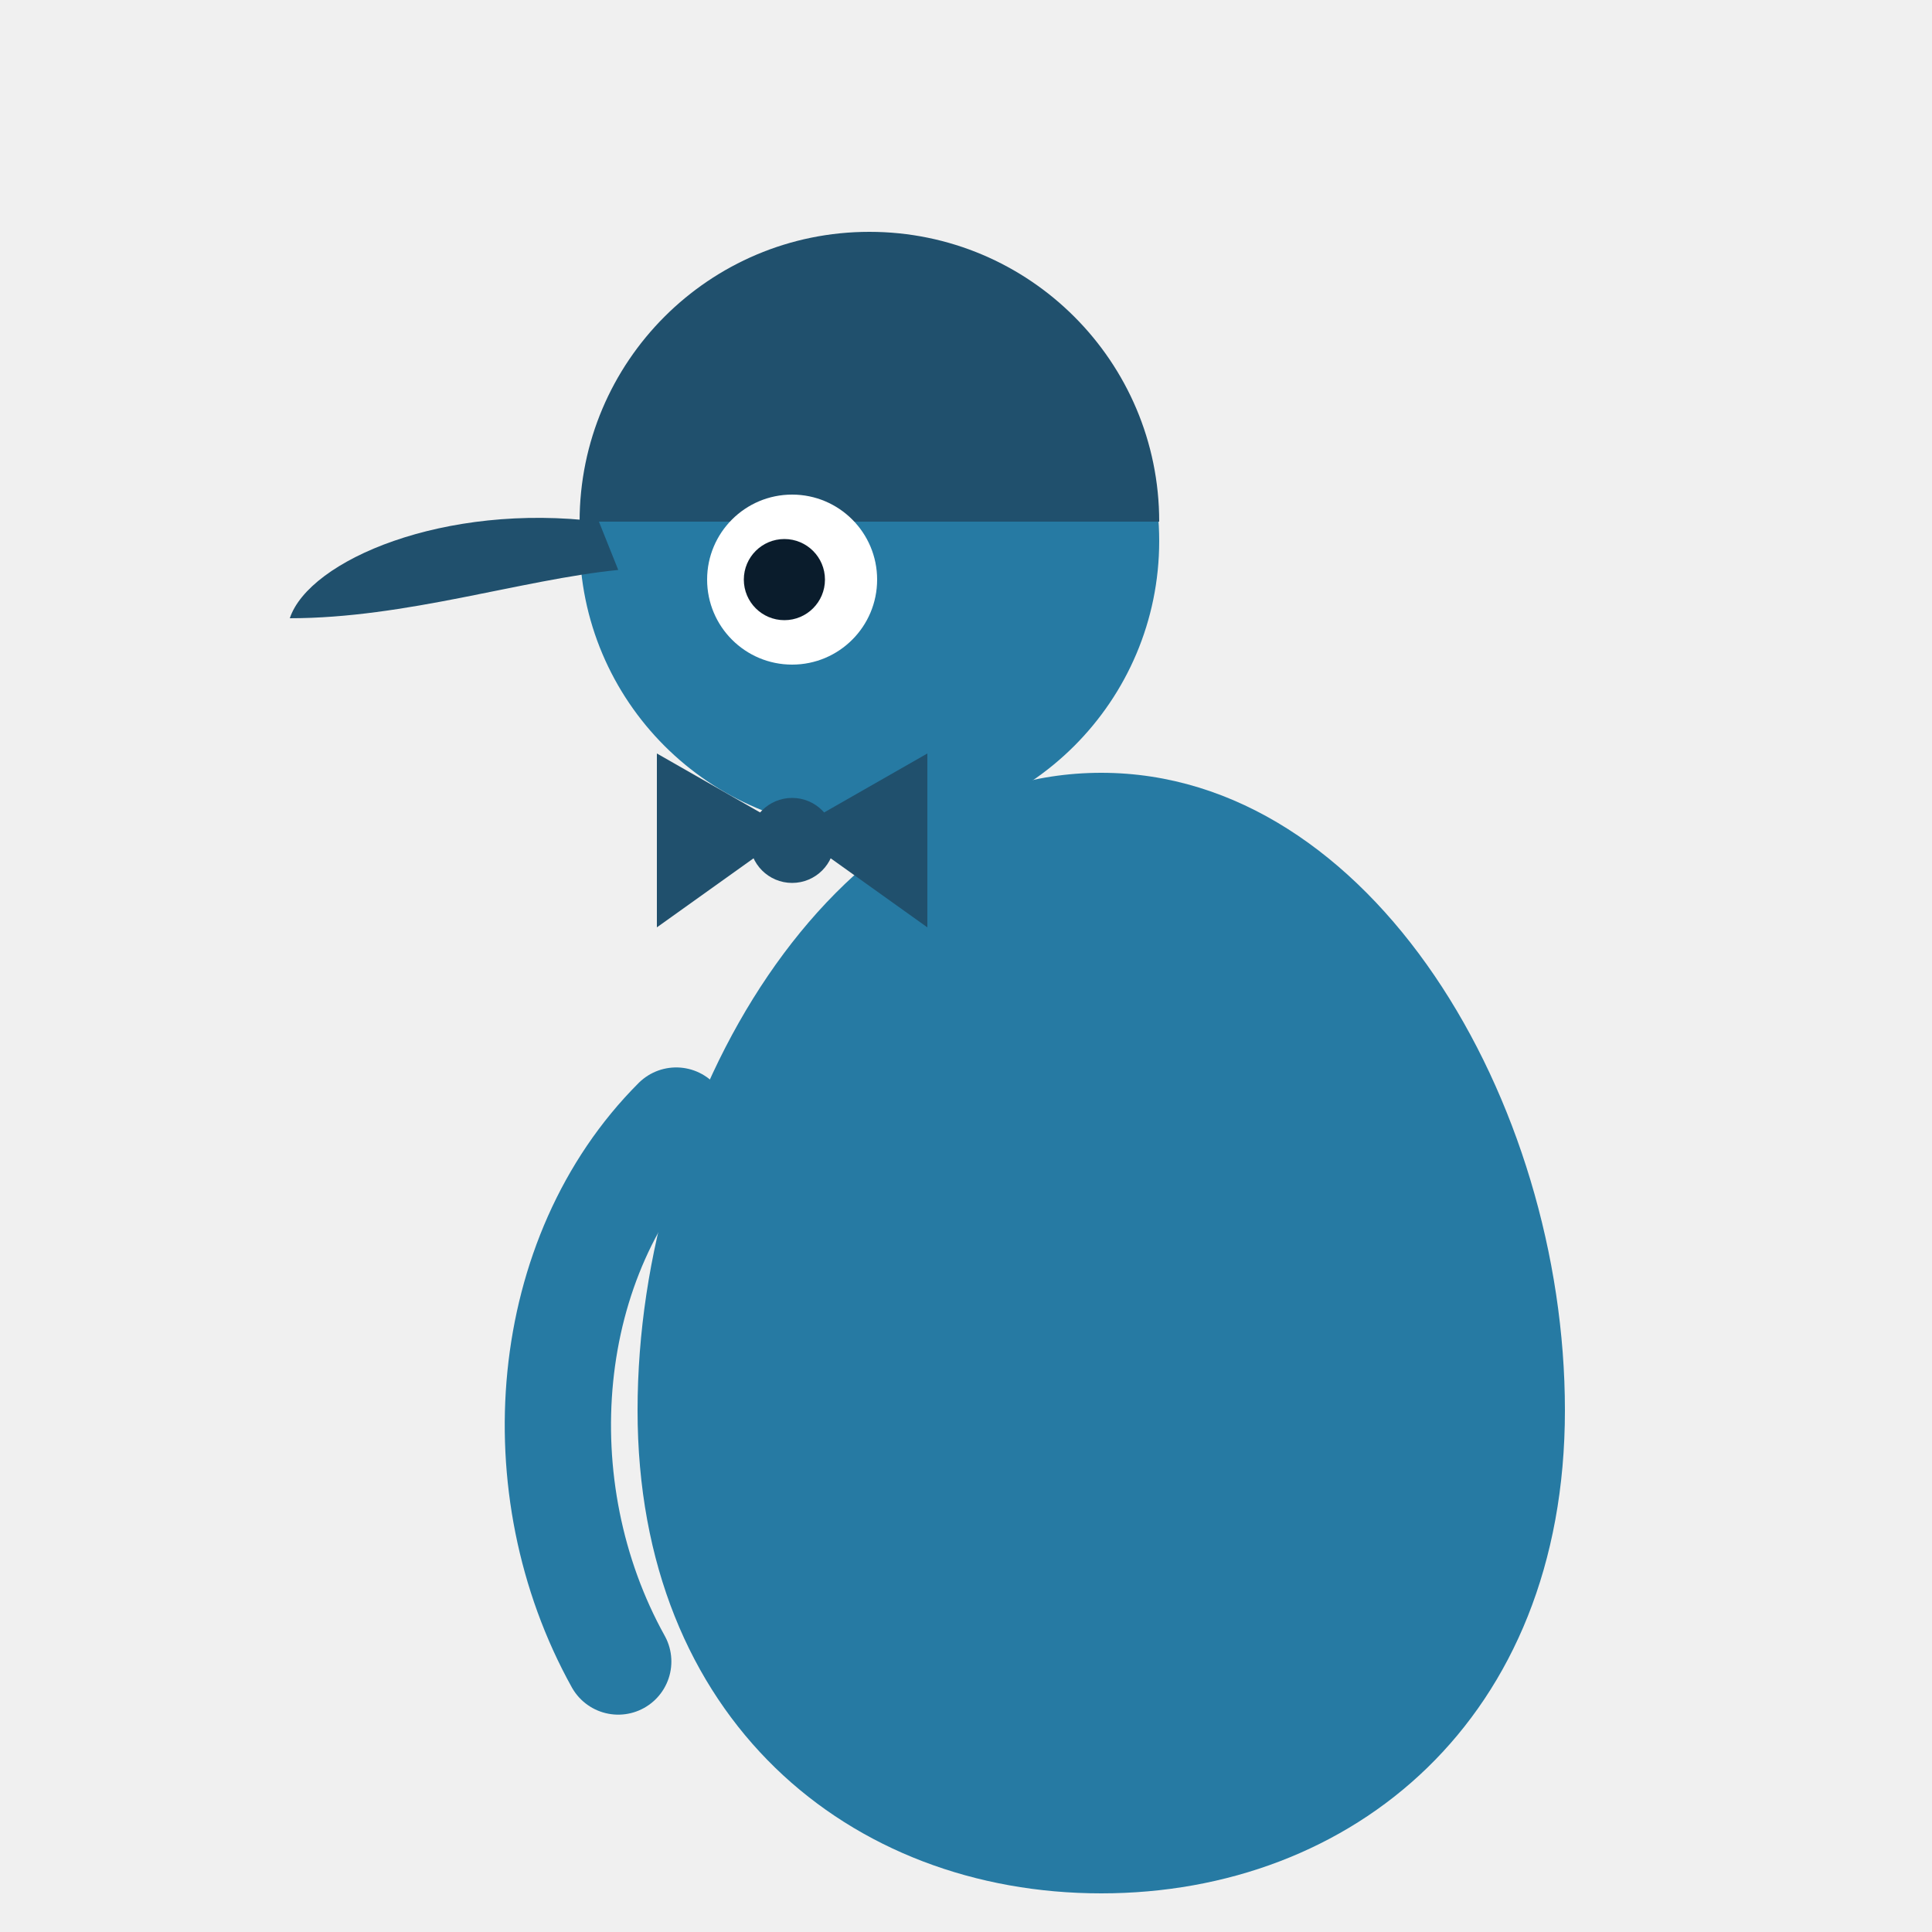
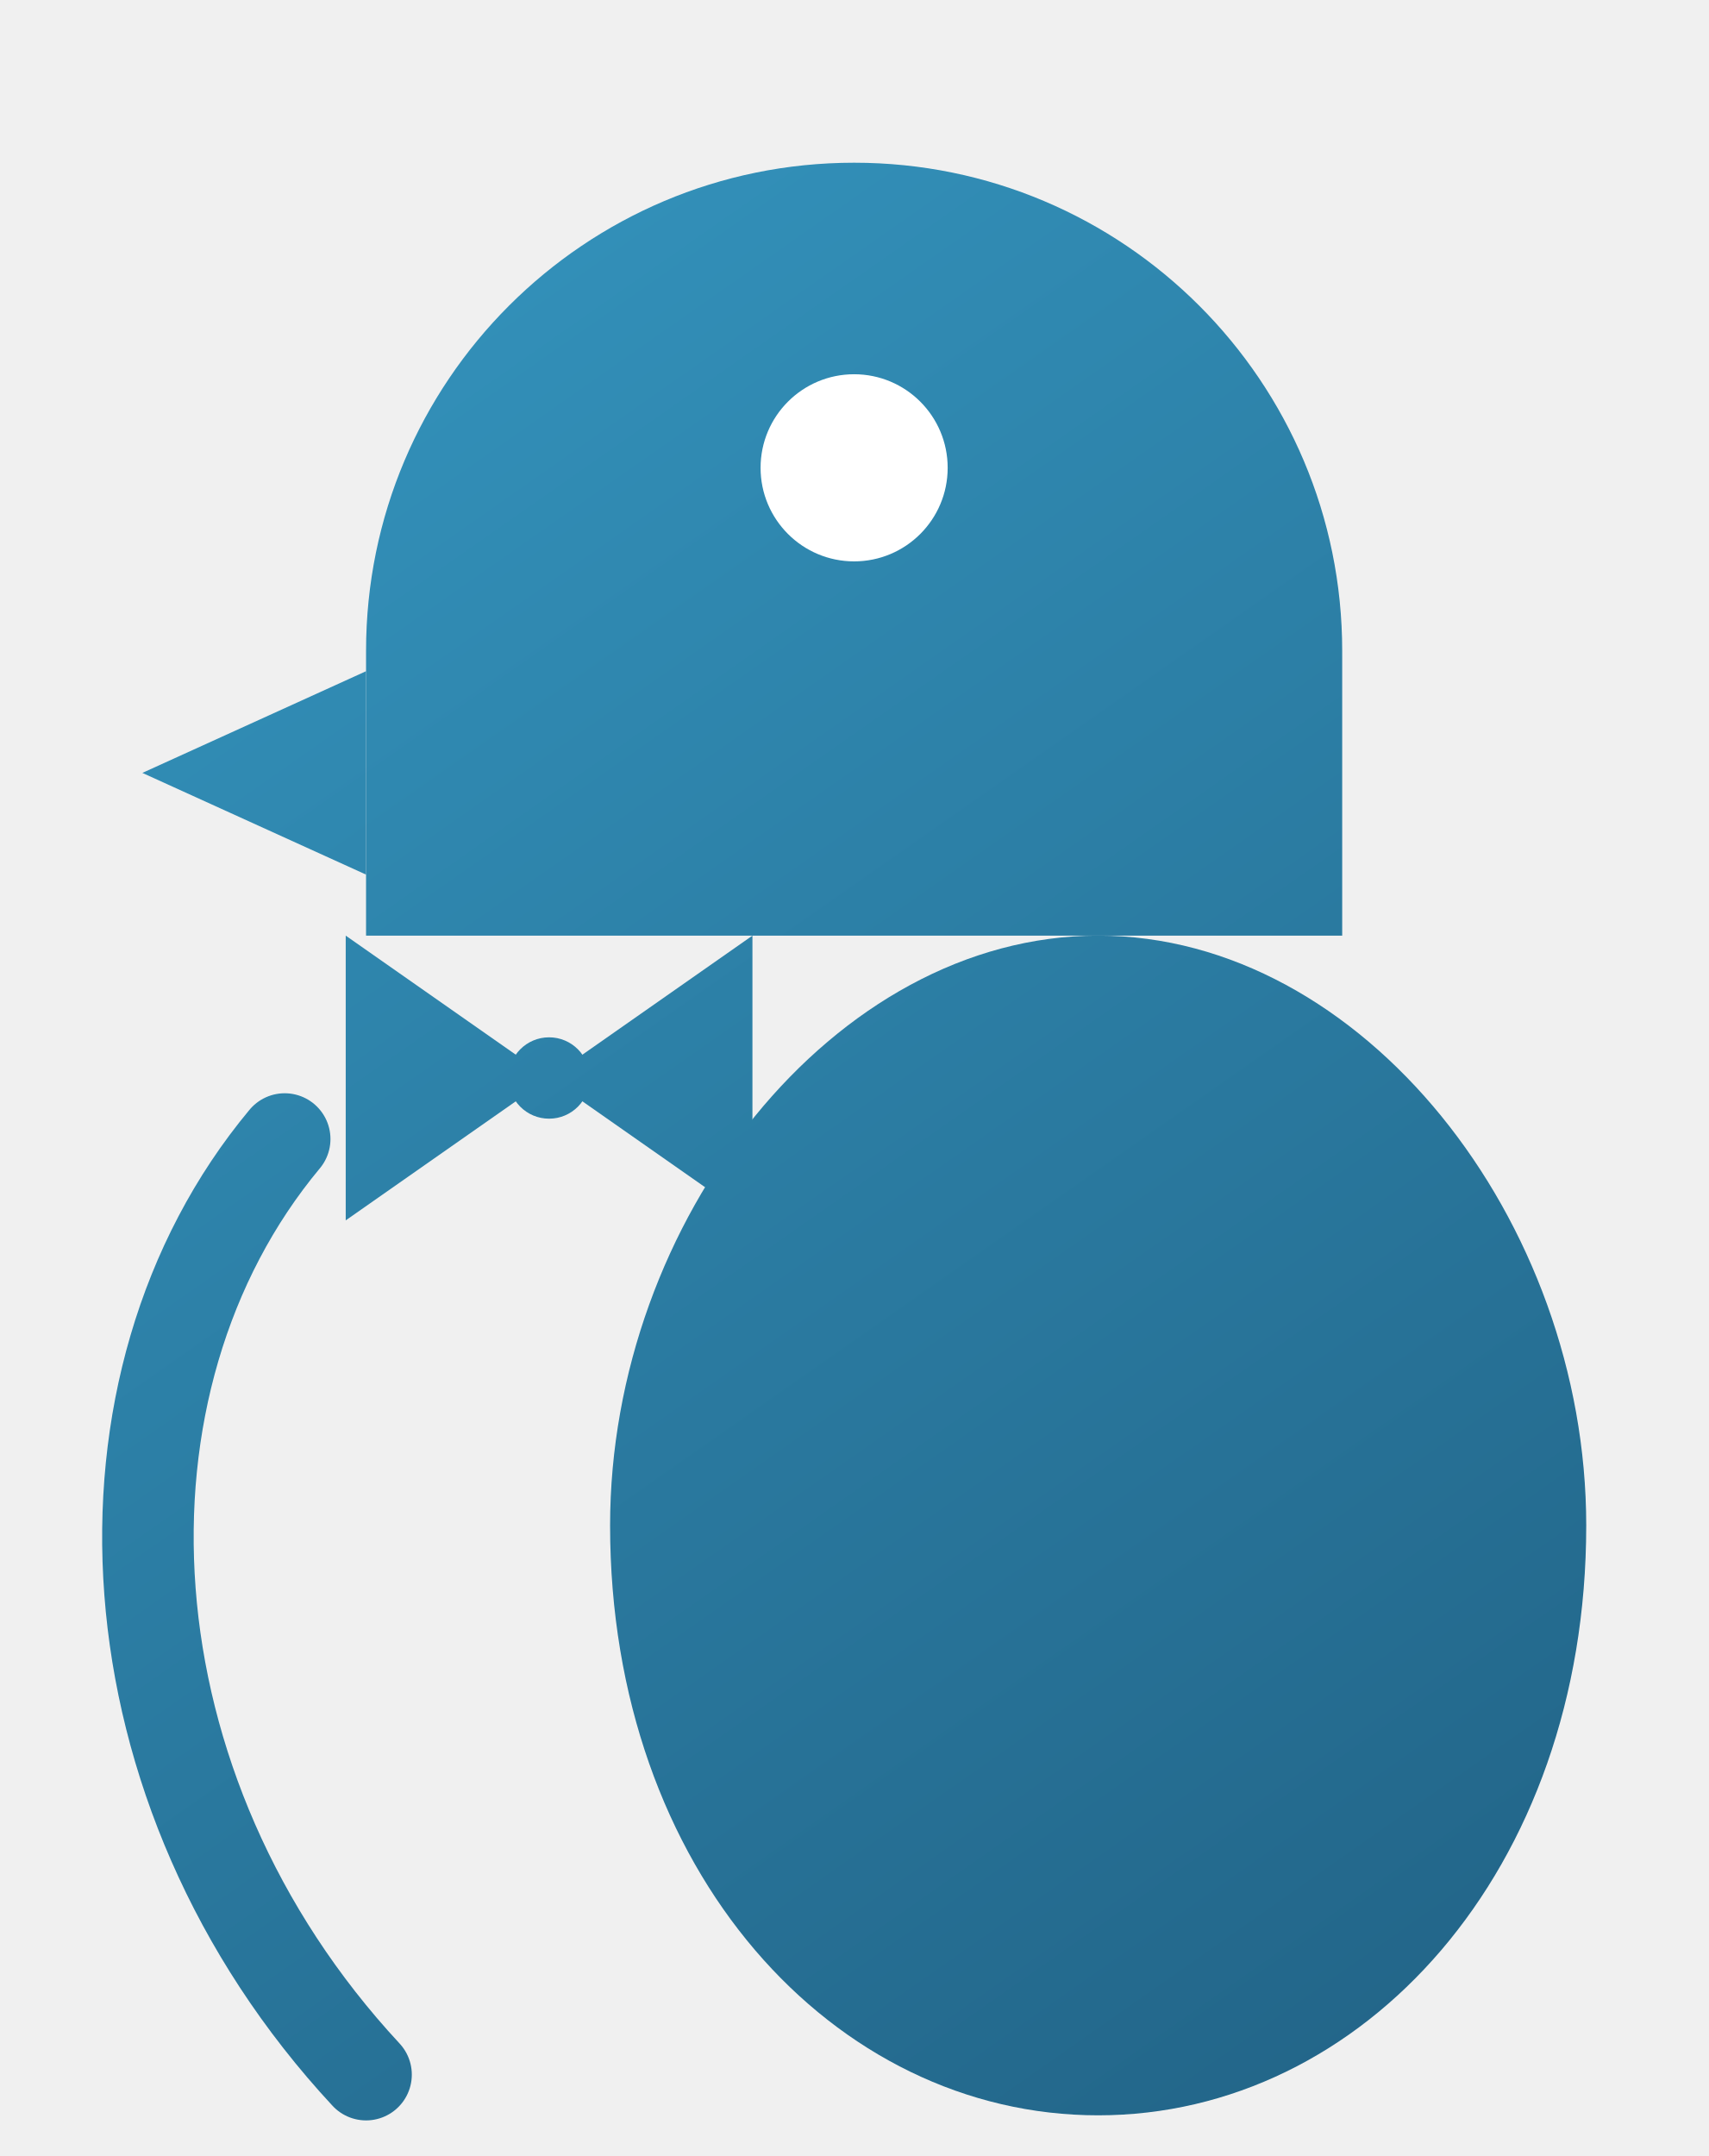
- <svg xmlns="http://www.w3.org/2000/svg" viewBox="0 0 100 100">
-   <path d="M35 58 C28 65, 27 77, 32 86" fill="none" stroke="#267aa3" stroke-width="5.5" stroke-linecap="round" />
-   <path d="M57 40 C71 40, 81 57, 81 73 C81 89, 70 98, 57 98 C44 98, 33 89, 33 73 C33 57, 43 40, 57 40 Z" fill="#267aa3" />
-   <circle cx="45" cy="28" r="15" fill="#267aa3" />
-   <path d="M30 27 A15 15 0 0 1 60 27 Z" fill="#20506d" />
-   <path d="M31 27 C23 26, 16 29, 15 32 C21 32, 27 30, 32 29.5 Z" fill="#20506d" />
-   <circle cx="41" cy="30" r="4.4" fill="#ffffff" />
-   <circle cx="40.6" cy="30" r="2.1" fill="#0a1c2c" />
-   <path d="M41 43 L34 39 L34 48 Z M41 43 L48 39 L48 48 Z" fill="#20506d" />
-   <circle cx="41" cy="43.5" r="2.2" fill="#20506d" />
+ <svg xmlns="http://www.w3.org/2000/svg" viewBox="0 0 84 106">
+   <defs>
+     <linearGradient id="g" x1="8" y1="4" x2="78" y2="104" gradientUnits="userSpaceOnUse">
+       <stop offset="0" stop-color="#3597c1" />
+       <stop offset="1" stop-color="#216285" />
+     </linearGradient>
+   </defs>
+   <path d="M14 56 C4 68, 5 88, 18 102" fill="none" stroke="url(#g)" stroke-width="4.5" stroke-linecap="round" />
+   <path d="M54 46 C67 46, 78 60, 78 75 C78 92, 67 104, 54 104 C41 104, 30 92, 30 75 C30 60, 41 46, 54 46 Z" fill="url(#g)" />
+   <path d="M18 46 L18 32 A24 24 0 0 1 66 32 L66 46 Z" fill="url(#g)" />
+   <path d="M18 33 L7 38 L18 43 Z" fill="url(#g)" />
+   <path d="M27 53 L17 46 L17 60 Z M27 53 L37 46 L37 60 Z" fill="url(#g)" />
+   <circle cx="27" cy="53" r="2" fill="url(#g)" />
+   <circle cx="42" cy="23" r="4.6" fill="#ffffff" />
</svg>
